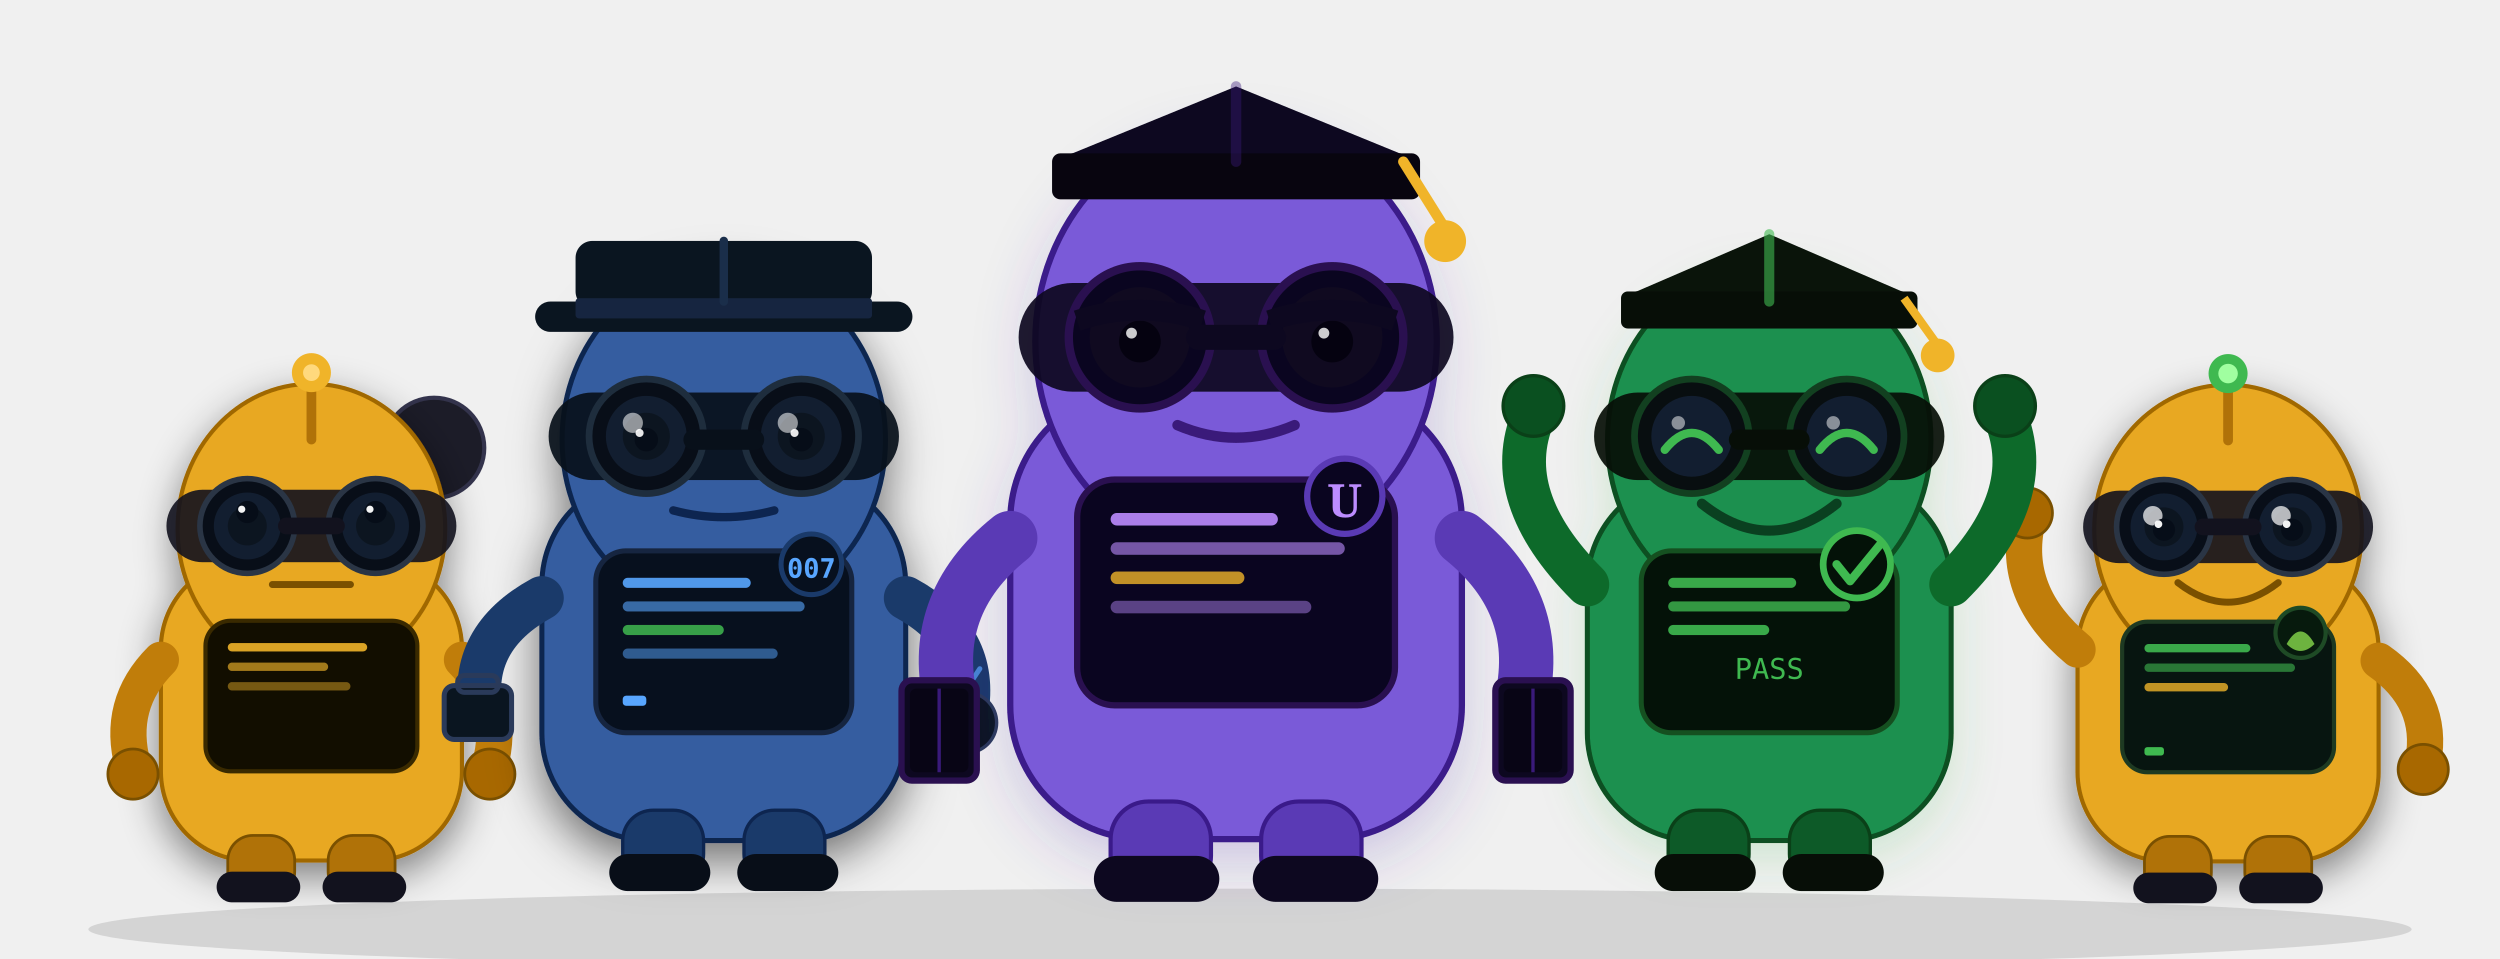
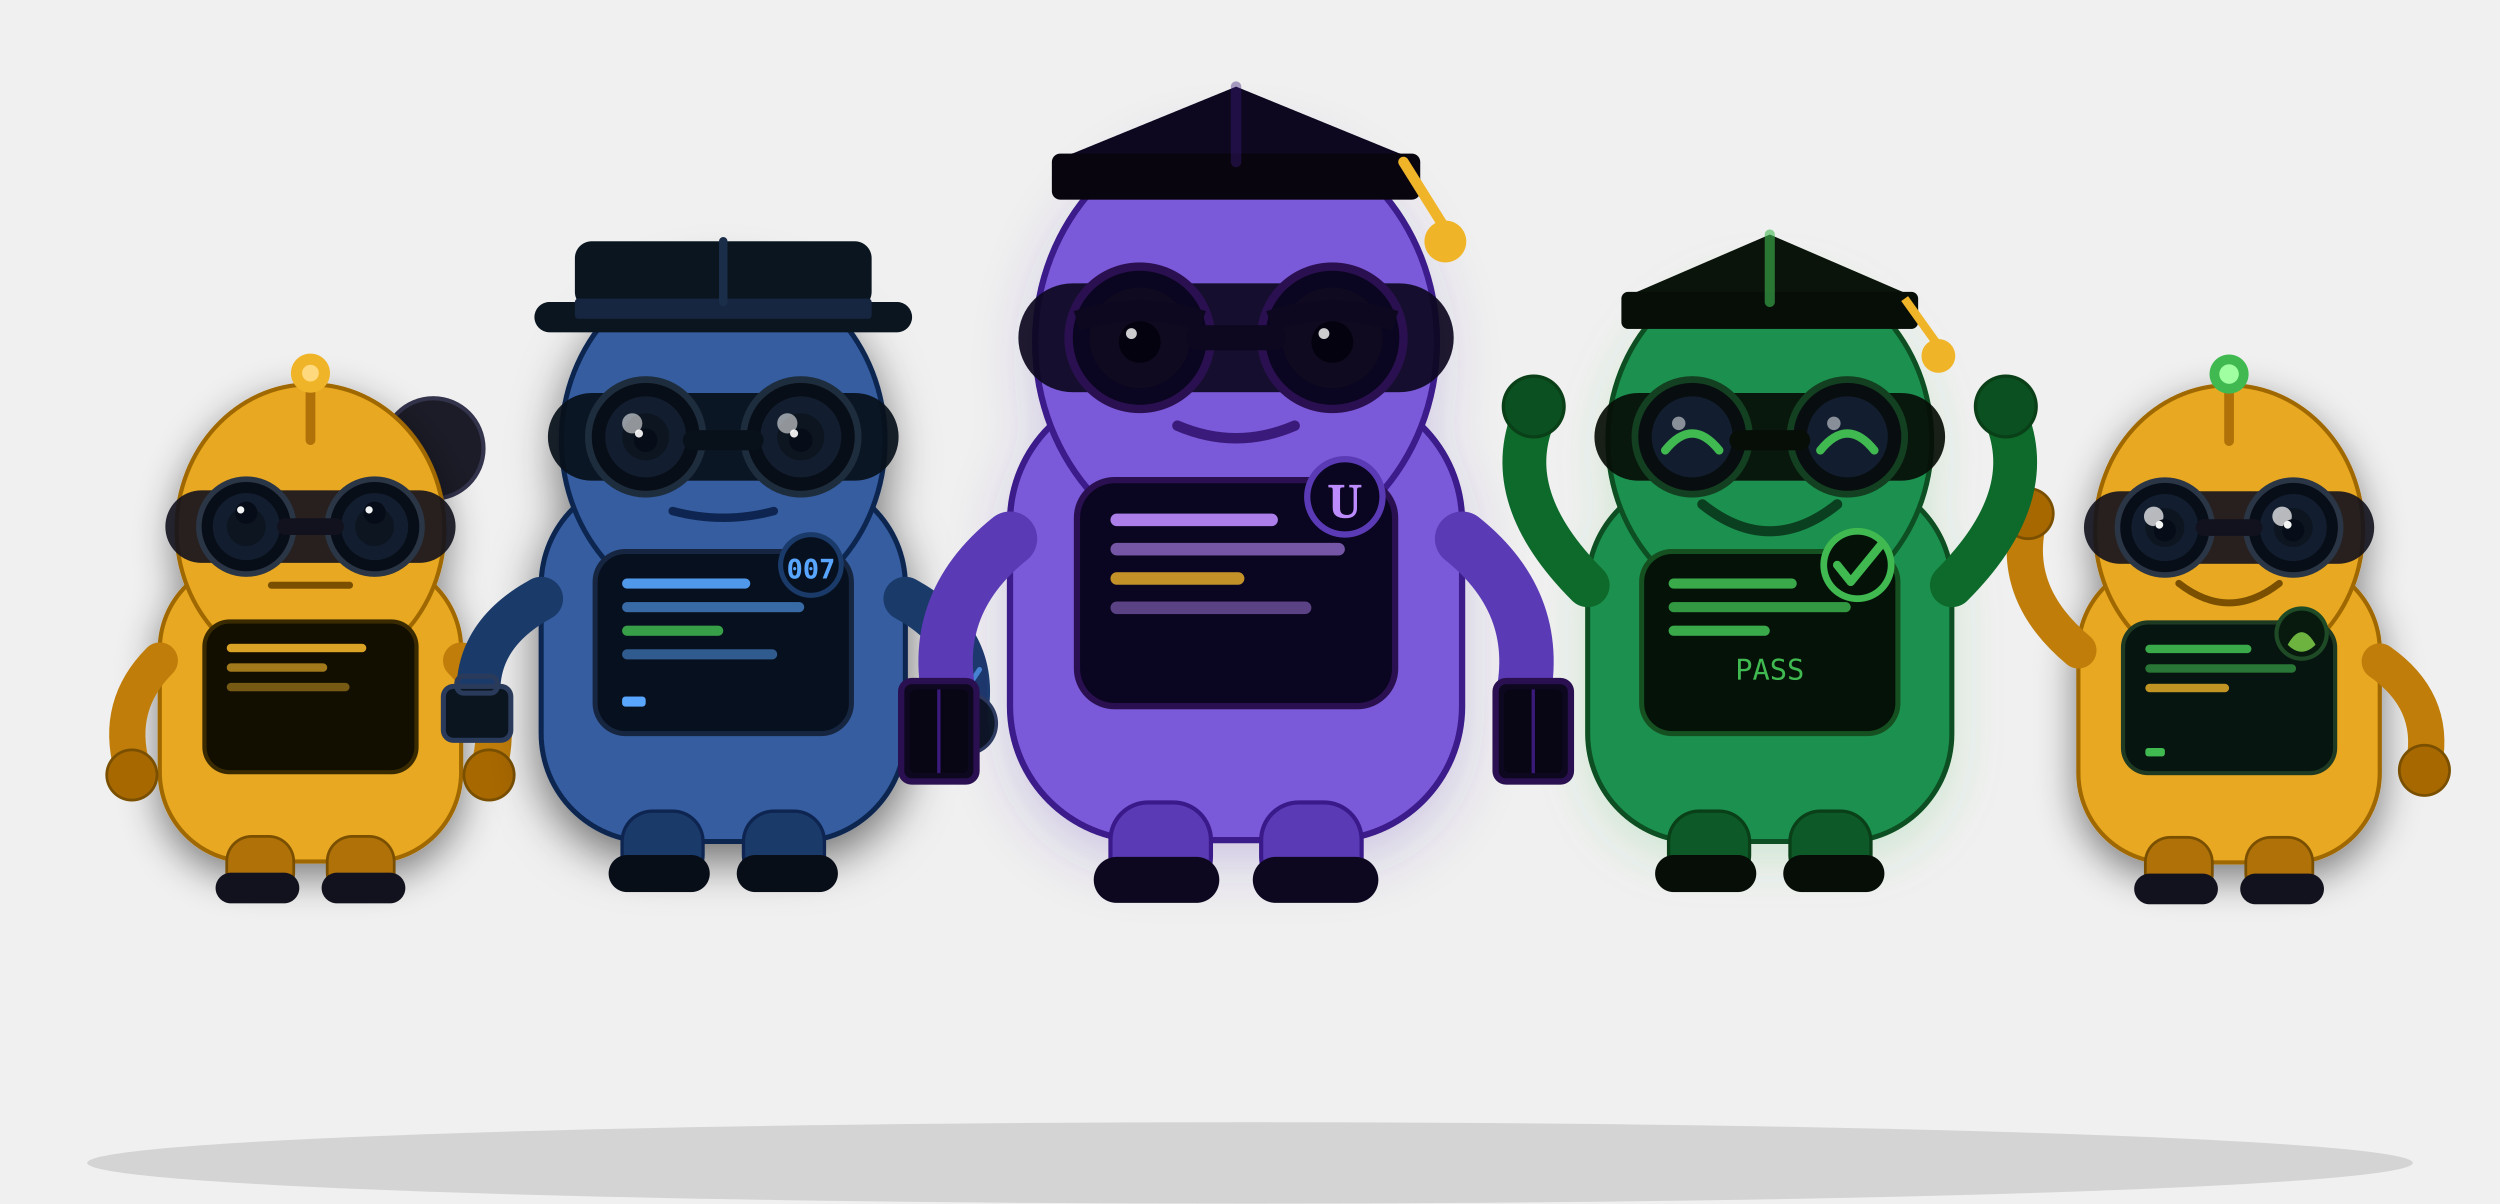
- <svg xmlns="http://www.w3.org/2000/svg" width="540" height="207" viewBox="0 0 430 165" fill="none">
+ <svg xmlns="http://www.w3.org/2000/svg" width="540" height="260" viewBox="0 0 430 207" fill="none">
  <defs>
    <filter id="th-shadow" x="-28%" y="-18%" width="156%" height="150%">
      <feDropShadow dx="0" dy="5" stdDeviation="7" flood-color="#000" flood-opacity="0.48" />
    </filter>
    <filter id="hw-shadow" x="-28%" y="-18%" width="156%" height="150%">
      <feDropShadow dx="0" dy="5" stdDeviation="7" flood-color="#000" flood-opacity="0.48" />
    </filter>
    <filter id="f-shadow" x="-25%" y="-15%" width="150%" height="145%">
      <feDropShadow dx="0" dy="5" stdDeviation="7" flood-color="#000" flood-opacity="0.55" />
    </filter>
    <filter id="sh-shadow" x="-25%" y="-15%" width="150%" height="145%">
      <feDropShadow dx="0" dy="5" stdDeviation="7" flood-color="#3fb950" flood-opacity="0.18" />
    </filter>
    <filter id="pr-shadow" x="-28%" y="-18%" width="156%" height="150%">
      <feDropShadow dx="0" dy="5" stdDeviation="7" flood-color="#5a3ab5" flood-opacity="0.22" />
    </filter>
  </defs>
-   <ellipse cx="215" cy="160" rx="200" ry="7" fill="#000" opacity="0.12" />
+   <ellipse cx="215" cy="200" rx="200" ry="7" fill="#000" opacity="0.12" />
  <g transform="translate(15,56) scale(0.48)">
    <circle cx="124" cy="44" r="18" fill="#12121e" stroke="#2a2a44" stroke-width="1.5" opacity="0.95" />
    <circle cx="112" cy="64" r="6" fill="#12121e" stroke="#2a2a44" stroke-width="1" opacity="0.75" />
    <circle cx="118" cy="56" r="3.5" fill="#12121e" stroke="#2a2a44" stroke-width="1" opacity="0.55" />
    <g filter="url(#th-shadow)">
      <rect x="26" y="84" width="108" height="108" rx="32" fill="#e8a820" stroke="#a06800" stroke-width="1.5" />
      <ellipse cx="80" cy="73" rx="48" ry="52" fill="#e8a820" stroke="#a06800" stroke-width="1.5" />
    </g>
    <rect x="42" y="106" width="76" height="54" rx="9" fill="#120e00" stroke="#3a2a00" stroke-width="1.5" />
    <rect x="50" y="114" width="50" height="3" rx="1.5" fill="#f0b429" opacity="0.9" />
    <rect x="50" y="121" width="36" height="3" rx="1.5" fill="#f0b429" opacity="0.65" />
    <rect x="50" y="128" width="44" height="3" rx="1.5" fill="#f0b429" opacity="0.45" />
    <rect x="28" y="59" width="104" height="26" rx="13" fill="#12121e" opacity="0.9" />
    <circle cx="57" cy="72" r="17" fill="#080e18" stroke="#2a3545" stroke-width="2" />
    <circle cx="57" cy="72" r="12" fill="#121e30" />
    <circle cx="57" cy="72" r="7" fill="#0c1520" />
    <circle cx="57" cy="67" r="4" fill="#060d18" />
    <circle cx="55" cy="66" r="1.3" fill="white" opacity="0.95" />
    <circle cx="103" cy="72" r="17" fill="#080e18" stroke="#2a3545" stroke-width="2" />
    <circle cx="103" cy="72" r="12" fill="#121e30" />
    <circle cx="103" cy="72" r="7" fill="#0c1520" />
    <circle cx="103" cy="67" r="4" fill="#060d18" />
    <circle cx="101" cy="66" r="1.3" fill="white" opacity="0.95" />
    <rect x="68" y="69" width="24" height="6" rx="3" fill="#12121e" />
    <line x1="66" y1="93" x2="94" y2="93" stroke="#7a5000" stroke-width="2.5" stroke-linecap="round" />
    <line x1="80" y1="21" x2="80" y2="41" stroke="#b07208" stroke-width="3.5" stroke-linecap="round" />
    <circle cx="80" cy="17" r="7" fill="#f0b429">
      <animate attributeName="opacity" values="0.4;1;0.4" dur="2.6s" repeatCount="indefinite" />
    </circle>
    <circle cx="80" cy="17" r="3" fill="#ffd97d" />
    <path d="M 26 120 Q 10 136 16 158" stroke="#c07d0a" stroke-width="13" fill="none" stroke-linecap="round" />
    <circle cx="16" cy="161" r="9" fill="#a86800" stroke="#7a5000" stroke-width="1" />
    <path d="M 134 120 Q 150 136 144 158" stroke="#c07d0a" stroke-width="13" fill="none" stroke-linecap="round" />
    <circle cx="144" cy="161" r="9" fill="#a86800" stroke="#7a5000" stroke-width="1" />
    <rect x="50" y="183" width="24" height="22" rx="9" fill="#b07208" stroke="#7a5000" stroke-width="1" />
    <rect x="86" y="183" width="24" height="22" rx="9" fill="#b07208" stroke="#7a5000" stroke-width="1" />
    <rect x="46" y="196" width="30" height="11" rx="5.5" fill="#12121e" />
    <rect x="84" y="196" width="30" height="11" rx="5.5" fill="#12121e" />
  </g>
  <g transform="translate(345,60) scale(0.48)">
    <g filter="url(#hw-shadow)">
      <rect x="26" y="76" width="108" height="108" rx="32" fill="#e8a820" stroke="#a06800" stroke-width="1.5" />
      <ellipse cx="80" cy="65" rx="48" ry="52" fill="#e8a820" stroke="#a06800" stroke-width="1.5" />
    </g>
    <rect x="42" y="98" width="76" height="54" rx="9" fill="#071510" stroke="#1e3a22" stroke-width="1.5" />
    <rect x="50" y="106" width="38" height="3" rx="1.5" fill="#3fb950" opacity="0.9" />
    <rect x="50" y="113" width="54" height="3" rx="1.5" fill="#3fb950" opacity="0.6" />
    <rect x="50" y="120" width="30" height="3" rx="1.5" fill="#f0b429" opacity="0.8" />
    <rect x="50" y="143" width="7" height="3" rx="1" fill="#3fb950">
      <animate attributeName="opacity" values="1;0;1" dur="1.1s" repeatCount="indefinite" />
    </rect>
    <circle cx="106" cy="102" r="9" fill="#071a0d" stroke="#1e4a25" stroke-width="1.5" />
    <path d="M 101 106 Q 106 97 111 106 Q 106 111 101 106 Z" fill="#6db33f" />
    <rect x="28" y="51" width="104" height="26" rx="13" fill="#12121e" opacity="0.9" />
    <circle cx="57" cy="64" r="17" fill="#080e18" stroke="#2a3545" stroke-width="2" />
    <circle cx="57" cy="64" r="12" fill="#121e30" />
    <circle cx="57" cy="64" r="7" fill="#0c1520" />
    <circle cx="53" cy="60" r="3.5" fill="white" opacity="0.7" />
    <circle cx="57" cy="65" r="4" fill="#060d18" />
    <circle cx="55" cy="63" r="1.4" fill="white" opacity="0.95" />
    <circle cx="103" cy="64" r="17" fill="#080e18" stroke="#2a3545" stroke-width="2" />
    <circle cx="103" cy="64" r="12" fill="#121e30" />
    <circle cx="103" cy="64" r="7" fill="#0c1520" />
    <circle cx="99" cy="60" r="3.5" fill="white" opacity="0.7" />
    <circle cx="103" cy="65" r="4" fill="#060d18" />
    <circle cx="101" cy="63" r="1.4" fill="white" opacity="0.95" />
    <rect x="68" y="61" width="24" height="6" rx="3" fill="#12121e" />
    <path d="M 62 84 Q 80 98 98 84" stroke="#7a5000" stroke-width="2.5" fill="none" stroke-linecap="round" />
    <line x1="80" y1="13" x2="80" y2="33" stroke="#b07208" stroke-width="3.5" stroke-linecap="round" />
    <circle cx="80" cy="9" r="7" fill="#3fb950">
      <animate attributeName="opacity" values="1;0.3;1" dur="1.8s" repeatCount="indefinite" />
    </circle>
    <circle cx="80" cy="9" r="3.5" fill="#a0ffa0" />
    <path d="M 26 108 Q 2 88 8 62" stroke="#c07d0a" stroke-width="13" fill="none" stroke-linecap="round" />
    <circle cx="8" cy="59" r="9" fill="#a86800" stroke="#7a5000" stroke-width="1">
      <animateTransform attributeName="transform" type="translate" values="0,0; 3,-4; 0,0; -3,-4; 0,0" dur="1.2s" repeatCount="indefinite" />
    </circle>
    <path d="M 134 112 Q 154 126 150 148" stroke="#c07d0a" stroke-width="13" fill="none" stroke-linecap="round" />
    <circle cx="150" cy="151" r="9" fill="#a86800" stroke="#7a5000" stroke-width="1" />
    <rect x="50" y="175" width="24" height="22" rx="9" fill="#b07208" stroke="#7a5000" stroke-width="1" />
    <rect x="86" y="175" width="24" height="22" rx="9" fill="#b07208" stroke="#7a5000" stroke-width="1" />
    <rect x="46" y="188" width="30" height="11" rx="5.5" fill="#12121e" />
    <rect x="84" y="188" width="30" height="11" rx="5.5" fill="#12121e" />
  </g>
  <g transform="translate(78,38) scale(0.58)">
    <g filter="url(#f-shadow)">
      <rect x="26" y="76" width="108" height="108" rx="32" fill="#345da0" stroke="#0d2550" stroke-width="1.5" />
      <ellipse cx="80" cy="65" rx="48" ry="52" fill="#345da0" stroke="#0d2550" stroke-width="1.5" />
    </g>
    <rect x="24" y="24" width="112" height="9" rx="4.5" fill="#0a1520" />
    <rect x="36" y="6" width="88" height="20" rx="5" fill="#0a1520" />
    <rect x="36" y="23" width="88" height="6" rx="1" fill="#162540" />
    <rect x="42" y="98" width="76" height="54" rx="9" fill="#07101e" stroke="#162540" stroke-width="1.5" />
    <rect x="50" y="106" width="38" height="3" rx="1.5" fill="#58a6ff" opacity="0.9" />
    <rect x="50" y="113" width="54" height="3" rx="1.5" fill="#58a6ff" opacity="0.6" />
    <rect x="50" y="120" width="30" height="3" rx="1.5" fill="#3fb950" opacity="0.85" />
    <rect x="50" y="127" width="46" height="3" rx="1.5" fill="#58a6ff" opacity="0.5" />
    <rect x="50" y="141" width="7" height="3" rx="1" fill="#58a6ff">
      <animate attributeName="opacity" values="1;0;1" dur="0.9s" repeatCount="indefinite" />
    </rect>
    <circle cx="106" cy="102" r="9" fill="#07101e" stroke="#1a3a6a" stroke-width="1.5" />
    <text x="106" y="106" text-anchor="middle" font-family="monospace" font-size="8" font-weight="bold" fill="#58a6ff">007</text>
    <rect x="28" y="51" width="104" height="26" rx="13" fill="#08101a" opacity="0.92" />
    <circle cx="57" cy="64" r="17" fill="#080e18" stroke="#1e2d3d" stroke-width="2" />
    <circle cx="57" cy="64" r="12" fill="#121e30" />
    <circle cx="57" cy="64" r="7" fill="#0c1520" />
    <circle cx="53" cy="60" r="3" fill="white" opacity="0.55" />
    <circle cx="57" cy="65" r="3.5" fill="#060d18" />
    <circle cx="55" cy="63" r="1.2" fill="white" opacity="0.9" />
    <circle cx="103" cy="64" r="17" fill="#080e18" stroke="#1e2d3d" stroke-width="2" />
    <circle cx="103" cy="64" r="12" fill="#121e30" />
    <circle cx="103" cy="64" r="7" fill="#0c1520" />
    <circle cx="99" cy="60" r="3" fill="white" opacity="0.55" />
    <circle cx="103" cy="65" r="3.5" fill="#060d18" />
    <circle cx="101" cy="63" r="1.2" fill="white" opacity="0.9" />
    <rect x="68" y="62" width="24" height="6" rx="3" fill="#08101a" />
    <path d="M 65 86 Q 80 90 95 86" stroke="#0d2550" stroke-width="2.5" fill="none" stroke-linecap="round" />
    <line x1="80" y1="6" x2="80" y2="24" stroke="#1a2e4a" stroke-width="2.5" stroke-linecap="round" />
    <path d="M 26 112 Q 4 124 8 146" stroke="#1a3a6a" stroke-width="13" fill="none" stroke-linecap="round" />
    <rect x="-3" y="138" width="20" height="16" rx="3" fill="#0a1520" stroke="#2a3a5a" stroke-width="1.5" />
    <rect x="1" y="135" width="12" height="5" rx="2" fill="none" stroke="#2a3a5a" stroke-width="1.5" />
    <path d="M 134 112 Q 156 124 152 146" stroke="#1a3a6a" stroke-width="13" fill="none" stroke-linecap="round" />
    <circle cx="152" cy="149" r="9" fill="#0a1520" stroke="#2a3a5a" stroke-width="1" />
    <rect x="148" y="141" width="8" height="12" rx="2" fill="#060e1a" />
    <line x1="152" y1="139" x2="156" y2="133" stroke="#58a6ff" stroke-width="1.5" stroke-linecap="round" opacity="0.7" />
    <rect x="50" y="175" width="24" height="22" rx="9" fill="#1a3a6a" stroke="#0d2550" stroke-width="1" />
    <rect x="86" y="175" width="24" height="22" rx="9" fill="#1a3a6a" stroke="#0d2550" stroke-width="1" />
    <rect x="46" y="188" width="30" height="11" rx="5.5" fill="#080e18" />
    <rect x="84" y="188" width="30" height="11" rx="5.5" fill="#080e18" />
  </g>
  <g transform="translate(258,38) scale(0.58)">
    <g filter="url(#sh-shadow)">
      <rect x="26" y="76" width="108" height="108" rx="32" fill="#1c9050" stroke="#0a5020" stroke-width="1.5" />
      <ellipse cx="80" cy="65" rx="48" ry="52" fill="#1c9050" stroke="#0a5020" stroke-width="1.5" />
    </g>
    <polygon points="80,4 36,23 124,23" fill="#0a140a" />
    <rect x="36" y="21" width="88" height="11" rx="2" fill="#070e07" />
    <line x1="120" y1="23" x2="130" y2="37" stroke="#f0b429" stroke-width="2.5" />
    <circle cx="130" cy="40" r="5" fill="#f0b429" />
    <rect x="42" y="98" width="76" height="54" rx="9" fill="#041208" stroke="#155020" stroke-width="1.5" />
    <rect x="50" y="106" width="38" height="3" rx="1.5" fill="#3fb950" opacity="0.9" />
    <rect x="50" y="113" width="54" height="3" rx="1.5" fill="#3fb950" opacity="0.8" />
    <rect x="50" y="120" width="30" height="3" rx="1.5" fill="#3fb950" opacity="0.9" />
    <text x="80" y="136" text-anchor="middle" font-family="monospace" font-size="8.5" fill="#3fb950">PASS</text>
    <circle cx="106" cy="102" r="10" fill="#041208" stroke="#3fb950" stroke-width="2" />
    <path d="M 100 102 L 104 107 L 113 96" stroke="#3fb950" stroke-width="2.5" fill="none" stroke-linecap="round" stroke-linejoin="round" />
    <rect x="28" y="51" width="104" height="26" rx="13" fill="#070e07" opacity="0.92" />
    <circle cx="57" cy="64" r="17" fill="#080e10" stroke="#124020" stroke-width="2" />
    <circle cx="57" cy="64" r="12" fill="#121e30" />
    <path d="M 49 68 Q 57 58 65 68" stroke="#3fb950" stroke-width="2.5" fill="none" stroke-linecap="round" />
    <circle cx="53" cy="60" r="2" fill="white" opacity="0.5" />
    <circle cx="103" cy="64" r="17" fill="#080e10" stroke="#124020" stroke-width="2" />
    <circle cx="103" cy="64" r="12" fill="#121e30" />
    <path d="M 95 68 Q 103 58 111 68" stroke="#3fb950" stroke-width="2.5" fill="none" stroke-linecap="round" />
    <circle cx="99" cy="60" r="2" fill="white" opacity="0.5" />
    <rect x="68" y="62" width="24" height="6" rx="3" fill="#070e07" />
    <path d="M 60 84 Q 80 100 100 84" stroke="#0a4020" stroke-width="3" fill="none" stroke-linecap="round" />
    <line x1="80" y1="4" x2="80" y2="24" stroke="#3fb950" stroke-width="3" stroke-linecap="round" opacity="0.6" />
    <path d="M 26 108 Q 0 82 10 58" stroke="#0d6a2a" stroke-width="13" fill="none" stroke-linecap="round" />
    <path d="M 134 108 Q 160 82 150 58" stroke="#0d6a2a" stroke-width="13" fill="none" stroke-linecap="round" />
    <circle cx="10" cy="55" r="9" fill="#0a5020" stroke="#0a4018" stroke-width="1" />
    <circle cx="150" cy="55" r="9" fill="#0a5020" stroke="#0a4018" stroke-width="1" />
    <rect x="50" y="175" width="24" height="22" rx="9" fill="#0d5a28" stroke="#0a4018" stroke-width="1" />
    <rect x="86" y="175" width="24" height="22" rx="9" fill="#0d5a28" stroke="#0a4018" stroke-width="1" />
    <rect x="46" y="188" width="30" height="11" rx="5.5" fill="#070e07" />
    <rect x="84" y="188" width="30" height="11" rx="5.5" fill="#070e07" />
  </g>
  <g transform="translate(155,12) scale(0.72)">
    <g filter="url(#pr-shadow)">
      <rect x="26" y="76" width="108" height="108" rx="32" fill="#7a5ad8" stroke="#3a1a8a" stroke-width="1.5" />
      <ellipse cx="80" cy="65" rx="48" ry="52" fill="#7a5ad8" stroke="#3a1a8a" stroke-width="1.5" />
    </g>
    <polygon points="80,4 36,22 124,22" fill="#0d0820" />
    <rect x="36" y="20" width="88" height="11" rx="2" fill="#08050f" />
    <line x1="120" y1="22" x2="130" y2="38" stroke="#f0b429" stroke-width="2.5" stroke-linecap="round" />
    <circle cx="130" cy="41" r="5" fill="#f0b429" />
    <rect x="42" y="98" width="76" height="54" rx="9" fill="#0a0520" stroke="#2a1050" stroke-width="1.5" />
    <rect x="50" y="106" width="40" height="3" rx="1.5" fill="#bc8cff" opacity="0.9" />
    <rect x="50" y="113" width="56" height="3" rx="1.5" fill="#bc8cff" opacity="0.6" />
    <rect x="50" y="120" width="32" height="3" rx="1.5" fill="#f0b429" opacity="0.8" />
    <rect x="50" y="127" width="48" height="3" rx="1.5" fill="#bc8cff" opacity="0.45" />
    <circle cx="106" cy="102" r="9" fill="#0a0520" stroke="#5a3ab5" stroke-width="1.5" />
    <text x="106" y="107" text-anchor="middle" font-family="Georgia,serif" font-size="11" font-weight="bold" fill="#bc8cff">U</text>
    <rect x="28" y="51" width="104" height="26" rx="13" fill="#0d0820" opacity="0.92" />
    <circle cx="57" cy="64" r="17" fill="#0a0520" stroke="#2a1050" stroke-width="2" />
    <circle cx="57" cy="64" r="12" fill="#100a20" />
    <circle cx="57" cy="65" r="5" fill="#050210" />
    <path d="M 42 60 Q 57 55 72 60" stroke="#0d0820" stroke-width="5" fill="none" />
    <circle cx="55" cy="63" r="1.3" fill="white" opacity="0.8" />
    <circle cx="103" cy="64" r="17" fill="#0a0520" stroke="#2a1050" stroke-width="2" />
    <circle cx="103" cy="64" r="12" fill="#100a20" />
    <circle cx="103" cy="65" r="5" fill="#050210" />
    <path d="M 88 60 Q 103 55 118 60" stroke="#0d0820" stroke-width="5" fill="none" />
    <circle cx="101" cy="63" r="1.3" fill="white" opacity="0.8" />
    <rect x="68" y="61" width="24" height="6" rx="3" fill="#0d0820" />
    <path d="M 66 85 Q 80 91 94 85" stroke="#3a1a7a" stroke-width="2.5" fill="none" stroke-linecap="round" />
    <line x1="80" y1="4" x2="80" y2="22" stroke="#3a1a7a" stroke-width="2.5" stroke-linecap="round" opacity="0.4" />
    <path d="M 26 112 Q 6 128 12 152" stroke="#5a3ab5" stroke-width="13" fill="none" stroke-linecap="round" />
    <rect x="0" y="146" width="18" height="24" rx="2.5" fill="#0d0820" stroke="#2a1050" stroke-width="1.5" />
    <rect x="2" y="148" width="14" height="20" rx="1.5" fill="#080515" />
    <line x1="9" y1="148" x2="9" y2="168" stroke="#3a1a7a" stroke-width="0.8" />
    <path d="M 134 112 Q 154 128 148 152" stroke="#5a3ab5" stroke-width="13" fill="none" stroke-linecap="round" />
    <rect x="142" y="146" width="18" height="24" rx="2.5" fill="#0d0820" stroke="#2a1050" stroke-width="1.5" />
    <rect x="144" y="148" width="14" height="20" rx="1.5" fill="#080515" />
    <line x1="151" y1="148" x2="151" y2="168" stroke="#3a1a7a" stroke-width="0.8" />
    <rect x="50" y="175" width="24" height="22" rx="9" fill="#5a3ab5" stroke="#3a1a8a" stroke-width="1" />
    <rect x="86" y="175" width="24" height="22" rx="9" fill="#5a3ab5" stroke="#3a1a8a" stroke-width="1" />
    <rect x="46" y="188" width="30" height="11" rx="5.5" fill="#0d0820" />
    <rect x="84" y="188" width="30" height="11" rx="5.5" fill="#0d0820" />
  </g>
</svg>
